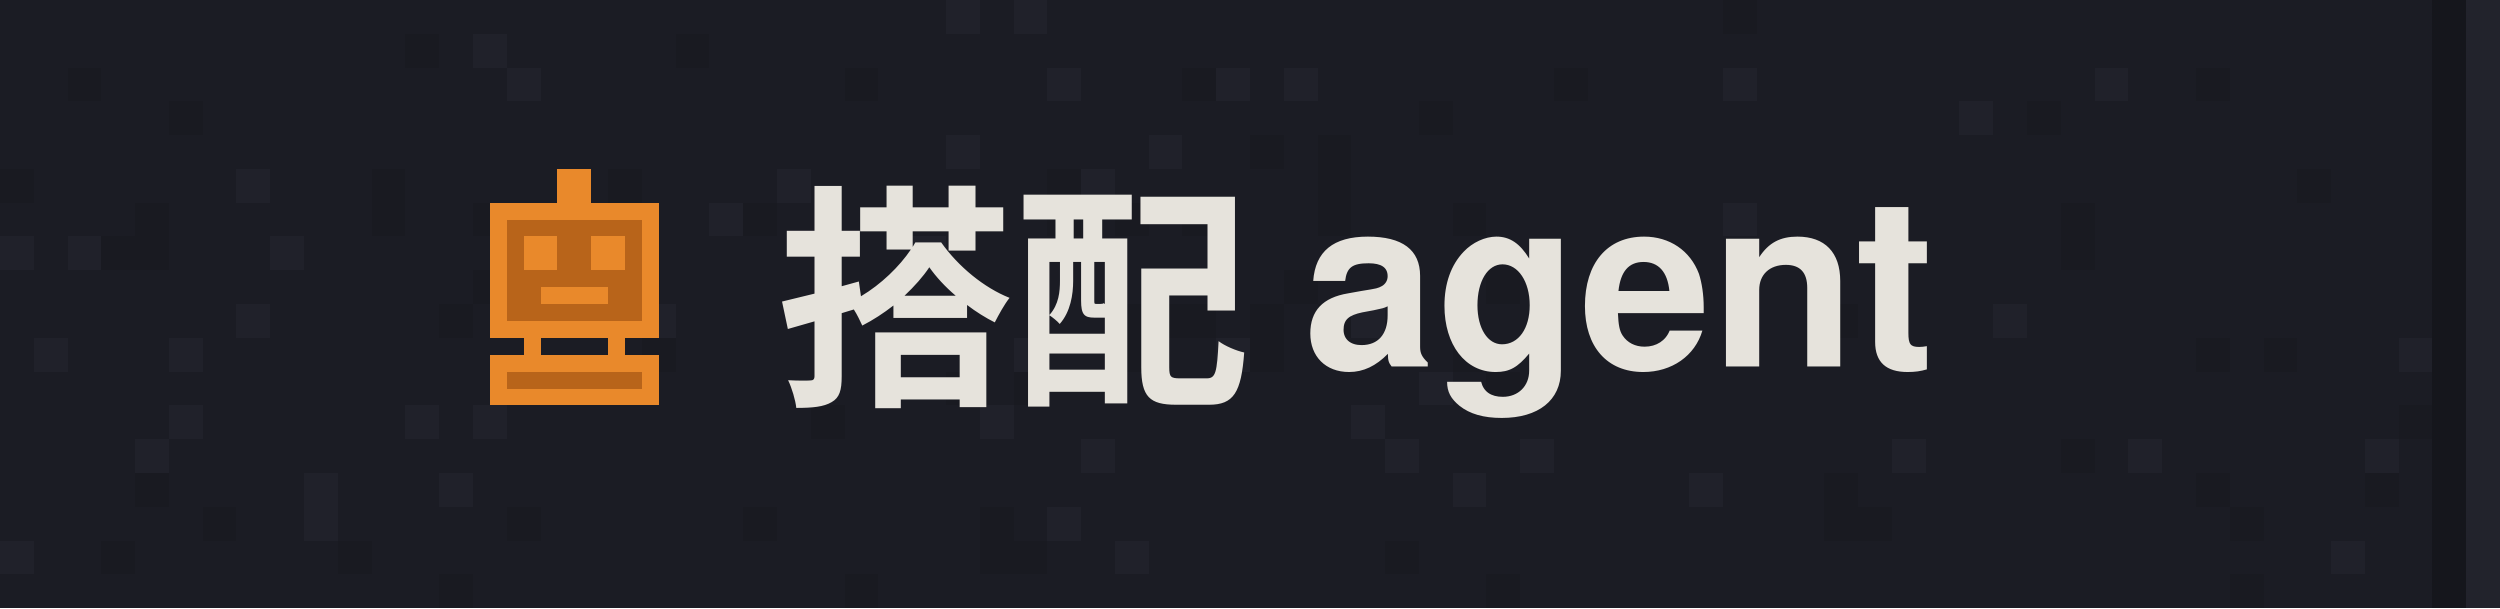
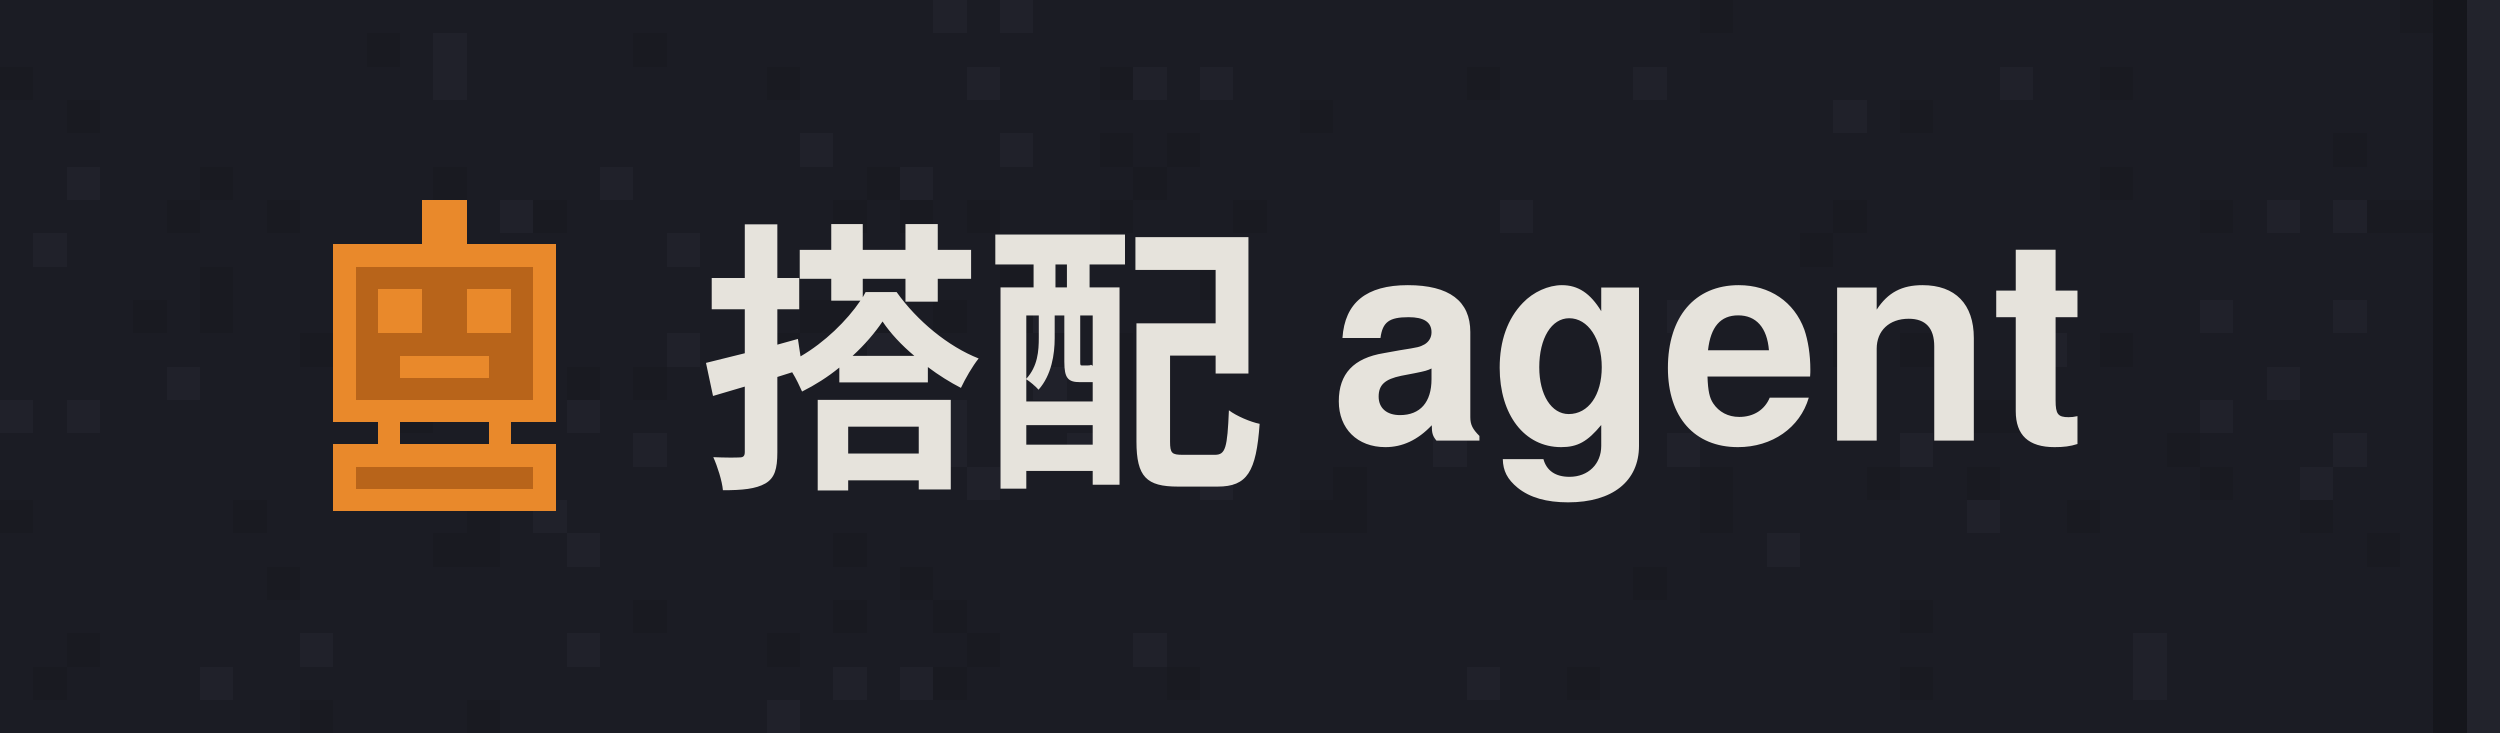
- <svg xmlns="http://www.w3.org/2000/svg" width="148" height="36" viewBox="0 0 148 36" shape-rendering="crispEdges">
-   <rect width="148" height="36" fill="#1B1C24" />
+ <svg xmlns="http://www.w3.org/2000/svg" width="150" height="44" viewBox="0 0 150 44" shape-rendering="crispEdges">
+   <rect width="150" height="44" fill="#1B1C24" />
  <rect x="56" y="0" width="2" height="2" fill="#20212A" />
  <rect x="60" y="0" width="2" height="2" fill="#20212A" />
  <rect x="102" y="0" width="2" height="2" fill="#191A21" />
  <rect x="144" y="0" width="2" height="2" fill="#191A21" />
-   <rect x="24" y="2" width="2" height="2" fill="#191A21" />
-   <rect x="28" y="2" width="2" height="2" fill="#20212A" />
-   <rect x="40" y="2" width="2" height="2" fill="#191A21" />
-   <rect x="4" y="4" width="2" height="2" fill="#191A21" />
-   <rect x="30" y="4" width="2" height="2" fill="#20212A" />
-   <rect x="50" y="4" width="2" height="2" fill="#191A21" />
-   <rect x="62" y="4" width="2" height="2" fill="#20212A" />
-   <rect x="70" y="4" width="2" height="2" fill="#191A21" />
+   <rect x="22" y="2" width="2" height="2" fill="#191A21" />
+   <rect x="26" y="2" width="2" height="2" fill="#20212A" />
+   <rect x="38" y="2" width="2" height="2" fill="#191A21" />
+   <rect x="0" y="4" width="2" height="2" fill="#191A21" />
+   <rect x="26" y="4" width="2" height="2" fill="#20212A" />
+   <rect x="46" y="4" width="2" height="2" fill="#191A21" />
+   <rect x="58" y="4" width="2" height="2" fill="#20212A" />
+   <rect x="66" y="4" width="2" height="2" fill="#191A21" />
+   <rect x="68" y="4" width="2" height="2" fill="#20212A" />
  <rect x="72" y="4" width="2" height="2" fill="#20212A" />
-   <rect x="76" y="4" width="2" height="2" fill="#20212A" />
-   <rect x="92" y="4" width="2" height="2" fill="#191A21" />
-   <rect x="102" y="4" width="2" height="2" fill="#20212A" />
-   <rect x="124" y="4" width="2" height="2" fill="#20212A" />
-   <rect x="130" y="4" width="2" height="2" fill="#191A21" />
-   <rect x="10" y="6" width="2" height="2" fill="#191A21" />
-   <rect x="84" y="6" width="2" height="2" fill="#191A21" />
-   <rect x="116" y="6" width="2" height="2" fill="#20212A" />
-   <rect x="120" y="6" width="2" height="2" fill="#191A21" />
-   <rect x="56" y="8" width="2" height="2" fill="#20212A" />
-   <rect x="68" y="8" width="2" height="2" fill="#20212A" />
-   <rect x="74" y="8" width="2" height="2" fill="#191A21" />
-   <rect x="78" y="8" width="2" height="2" fill="#191A21" />
-   <rect x="0" y="10" width="2" height="2" fill="#191A21" />
-   <rect x="14" y="10" width="2" height="2" fill="#20212A" />
-   <rect x="22" y="10" width="2" height="2" fill="#191A21" />
-   <rect x="36" y="10" width="2" height="2" fill="#191A21" />
-   <rect x="46" y="10" width="2" height="2" fill="#20212A" />
-   <rect x="62" y="10" width="2" height="2" fill="#191A21" />
-   <rect x="64" y="10" width="2" height="2" fill="#20212A" />
-   <rect x="78" y="10" width="2" height="2" fill="#191A21" />
-   <rect x="136" y="10" width="2" height="2" fill="#191A21" />
-   <rect x="8" y="12" width="2" height="2" fill="#191A21" />
-   <rect x="22" y="12" width="2" height="2" fill="#191A21" />
-   <rect x="28" y="12" width="2" height="2" fill="#191A21" />
-   <rect x="42" y="12" width="2" height="2" fill="#20212A" />
-   <rect x="44" y="12" width="2" height="2" fill="#191A21" />
-   <rect x="62" y="12" width="2" height="2" fill="#191A21" />
+   <rect x="88" y="4" width="2" height="2" fill="#191A21" />
+   <rect x="98" y="4" width="2" height="2" fill="#20212A" />
+   <rect x="120" y="4" width="2" height="2" fill="#20212A" />
+   <rect x="126" y="4" width="2" height="2" fill="#191A21" />
+   <rect x="4" y="6" width="2" height="2" fill="#191A21" />
+   <rect x="78" y="6" width="2" height="2" fill="#191A21" />
+   <rect x="110" y="6" width="2" height="2" fill="#20212A" />
+   <rect x="114" y="6" width="2" height="2" fill="#191A21" />
+   <rect x="48" y="8" width="2" height="2" fill="#20212A" />
+   <rect x="60" y="8" width="2" height="2" fill="#20212A" />
+   <rect x="66" y="8" width="2" height="2" fill="#191A21" />
+   <rect x="70" y="8" width="2" height="2" fill="#191A21" />
+   <rect x="140" y="8" width="2" height="2" fill="#191A21" />
+   <rect x="4" y="10" width="2" height="2" fill="#20212A" />
+   <rect x="12" y="10" width="2" height="2" fill="#191A21" />
+   <rect x="26" y="10" width="2" height="2" fill="#191A21" />
+   <rect x="36" y="10" width="2" height="2" fill="#20212A" />
+   <rect x="52" y="10" width="2" height="2" fill="#191A21" />
+   <rect x="54" y="10" width="2" height="2" fill="#20212A" />
+   <rect x="68" y="10" width="2" height="2" fill="#191A21" />
+   <rect x="126" y="10" width="2" height="2" fill="#191A21" />
+   <rect x="146" y="10" width="2" height="2" fill="#191A21" />
+   <rect x="10" y="12" width="2" height="2" fill="#191A21" />
+   <rect x="16" y="12" width="2" height="2" fill="#191A21" />
+   <rect x="30" y="12" width="2" height="2" fill="#20212A" />
+   <rect x="32" y="12" width="2" height="2" fill="#191A21" />
+   <rect x="50" y="12" width="2" height="2" fill="#191A21" />
+   <rect x="54" y="12" width="2" height="2" fill="#191A21" />
+   <rect x="58" y="12" width="2" height="2" fill="#191A21" />
  <rect x="66" y="12" width="2" height="2" fill="#191A21" />
-   <rect x="70" y="12" width="2" height="2" fill="#191A21" />
-   <rect x="78" y="12" width="2" height="2" fill="#191A21" />
-   <rect x="86" y="12" width="2" height="2" fill="#191A21" />
-   <rect x="102" y="12" width="2" height="2" fill="#20212A" />
-   <rect x="122" y="12" width="2" height="2" fill="#191A21" />
+   <rect x="74" y="12" width="2" height="2" fill="#191A21" />
+   <rect x="90" y="12" width="2" height="2" fill="#20212A" />
+   <rect x="110" y="12" width="2" height="2" fill="#191A21" />
+   <rect x="132" y="12" width="2" height="2" fill="#191A21" />
+   <rect x="136" y="12" width="2" height="2" fill="#20212A" />
+   <rect x="140" y="12" width="2" height="2" fill="#20212A" />
+   <rect x="142" y="12" width="2" height="2" fill="#191A21" />
  <rect x="144" y="12" width="2" height="2" fill="#191A21" />
-   <rect x="0" y="14" width="2" height="2" fill="#20212A" />
-   <rect x="4" y="14" width="2" height="2" fill="#20212A" />
-   <rect x="6" y="14" width="2" height="2" fill="#191A21" />
-   <rect x="8" y="14" width="2" height="2" fill="#191A21" />
-   <rect x="16" y="14" width="2" height="2" fill="#20212A" />
-   <rect x="54" y="14" width="2" height="2" fill="#20212A" />
-   <rect x="122" y="14" width="2" height="2" fill="#191A21" />
-   <rect x="28" y="16" width="2" height="2" fill="#191A21" />
-   <rect x="76" y="16" width="2" height="2" fill="#191A21" />
-   <rect x="88" y="16" width="2" height="2" fill="#191A21" />
-   <rect x="14" y="18" width="2" height="2" fill="#20212A" />
-   <rect x="26" y="18" width="2" height="2" fill="#191A21" />
-   <rect x="30" y="18" width="2" height="2" fill="#191A21" />
-   <rect x="38" y="18" width="2" height="2" fill="#20212A" />
-   <rect x="66" y="18" width="2" height="2" fill="#191A21" />
-   <rect x="68" y="18" width="2" height="2" fill="#191A21" />
-   <rect x="70" y="18" width="2" height="2" fill="#191A21" />
-   <rect x="74" y="18" width="2" height="2" fill="#191A21" />
-   <rect x="78" y="18" width="2" height="2" fill="#191A21" />
-   <rect x="80" y="18" width="2" height="2" fill="#20212A" />
-   <rect x="108" y="18" width="2" height="2" fill="#191A21" />
-   <rect x="118" y="18" width="2" height="2" fill="#20212A" />
-   <rect x="2" y="20" width="2" height="2" fill="#20212A" />
-   <rect x="10" y="20" width="2" height="2" fill="#20212A" />
-   <rect x="38" y="20" width="2" height="2" fill="#191A21" />
-   <rect x="60" y="20" width="2" height="2" fill="#20212A" />
+   <rect x="2" y="14" width="2" height="2" fill="#20212A" />
+   <rect x="40" y="14" width="2" height="2" fill="#20212A" />
+   <rect x="108" y="14" width="2" height="2" fill="#191A21" />
+   <rect x="12" y="16" width="2" height="2" fill="#191A21" />
+   <rect x="60" y="16" width="2" height="2" fill="#191A21" />
+   <rect x="72" y="16" width="2" height="2" fill="#191A21" />
+   <rect x="146" y="16" width="2" height="2" fill="#20212A" />
+   <rect x="8" y="18" width="2" height="2" fill="#191A21" />
+   <rect x="12" y="18" width="2" height="2" fill="#191A21" />
+   <rect x="20" y="18" width="2" height="2" fill="#20212A" />
+   <rect x="48" y="18" width="2" height="2" fill="#191A21" />
+   <rect x="50" y="18" width="2" height="2" fill="#191A21" />
+   <rect x="52" y="18" width="2" height="2" fill="#191A21" />
+   <rect x="56" y="18" width="2" height="2" fill="#191A21" />
+   <rect x="60" y="18" width="2" height="2" fill="#191A21" />
+   <rect x="62" y="18" width="2" height="2" fill="#20212A" />
+   <rect x="90" y="18" width="2" height="2" fill="#191A21" />
+   <rect x="100" y="18" width="2" height="2" fill="#20212A" />
+   <rect x="132" y="18" width="2" height="2" fill="#20212A" />
+   <rect x="140" y="18" width="2" height="2" fill="#20212A" />
+   <rect x="18" y="20" width="2" height="2" fill="#191A21" />
+   <rect x="40" y="20" width="2" height="2" fill="#20212A" />
+   <rect x="46" y="20" width="2" height="2" fill="#191A21" />
+   <rect x="52" y="20" width="2" height="2" fill="#20212A" />
+   <rect x="54" y="20" width="2" height="2" fill="#191A21" />
  <rect x="66" y="20" width="2" height="2" fill="#191A21" />
-   <rect x="72" y="20" width="2" height="2" fill="#20212A" />
-   <rect x="74" y="20" width="2" height="2" fill="#191A21" />
-   <rect x="86" y="20" width="2" height="2" fill="#191A21" />
-   <rect x="130" y="20" width="2" height="2" fill="#191A21" />
-   <rect x="134" y="20" width="2" height="2" fill="#191A21" />
-   <rect x="142" y="20" width="2" height="2" fill="#20212A" />
-   <rect x="146" y="20" width="2" height="2" fill="#191A21" />
-   <rect x="32" y="22" width="2" height="2" fill="#20212A" />
-   <rect x="56" y="22" width="2" height="2" fill="#191A21" />
-   <rect x="60" y="22" width="2" height="2" fill="#191A21" />
-   <rect x="84" y="22" width="2" height="2" fill="#20212A" />
-   <rect x="88" y="22" width="2" height="2" fill="#191A21" />
-   <rect x="10" y="24" width="2" height="2" fill="#20212A" />
-   <rect x="24" y="24" width="2" height="2" fill="#20212A" />
-   <rect x="28" y="24" width="2" height="2" fill="#20212A" />
-   <rect x="48" y="24" width="2" height="2" fill="#191A21" />
-   <rect x="58" y="24" width="2" height="2" fill="#20212A" />
-   <rect x="80" y="24" width="2" height="2" fill="#20212A" />
-   <rect x="142" y="24" width="2" height="2" fill="#191A21" />
-   <rect x="144" y="24" width="2" height="2" fill="#191A21" />
-   <rect x="8" y="26" width="2" height="2" fill="#20212A" />
+   <rect x="110" y="20" width="2" height="2" fill="#191A21" />
+   <rect x="114" y="20" width="2" height="2" fill="#191A21" />
+   <rect x="122" y="20" width="2" height="2" fill="#20212A" />
+   <rect x="126" y="20" width="2" height="2" fill="#191A21" />
+   <rect x="10" y="22" width="2" height="2" fill="#20212A" />
+   <rect x="34" y="22" width="2" height="2" fill="#191A21" />
+   <rect x="38" y="22" width="2" height="2" fill="#191A21" />
+   <rect x="62" y="22" width="2" height="2" fill="#20212A" />
+   <rect x="66" y="22" width="2" height="2" fill="#191A21" />
+   <rect x="136" y="22" width="2" height="2" fill="#20212A" />
+   <rect x="0" y="24" width="2" height="2" fill="#20212A" />
+   <rect x="4" y="24" width="2" height="2" fill="#20212A" />
+   <rect x="24" y="24" width="2" height="2" fill="#191A21" />
+   <rect x="34" y="24" width="2" height="2" fill="#20212A" />
+   <rect x="56" y="24" width="2" height="2" fill="#20212A" />
+   <rect x="118" y="24" width="2" height="2" fill="#191A21" />
+   <rect x="120" y="24" width="2" height="2" fill="#191A21" />
+   <rect x="132" y="24" width="2" height="2" fill="#20212A" />
+   <rect x="38" y="26" width="2" height="2" fill="#20212A" />
+   <rect x="56" y="26" width="2" height="2" fill="#20212A" />
  <rect x="64" y="26" width="2" height="2" fill="#20212A" />
-   <rect x="82" y="26" width="2" height="2" fill="#20212A" />
-   <rect x="90" y="26" width="2" height="2" fill="#20212A" />
-   <rect x="112" y="26" width="2" height="2" fill="#20212A" />
-   <rect x="122" y="26" width="2" height="2" fill="#191A21" />
-   <rect x="126" y="26" width="2" height="2" fill="#20212A" />
+   <rect x="86" y="26" width="2" height="2" fill="#20212A" />
+   <rect x="96" y="26" width="2" height="2" fill="#191A21" />
+   <rect x="100" y="26" width="2" height="2" fill="#20212A" />
+   <rect x="114" y="26" width="2" height="2" fill="#20212A" />
+   <rect x="130" y="26" width="2" height="2" fill="#191A21" />
  <rect x="140" y="26" width="2" height="2" fill="#20212A" />
-   <rect x="8" y="28" width="2" height="2" fill="#191A21" />
-   <rect x="18" y="28" width="2" height="2" fill="#20212A" />
-   <rect x="26" y="28" width="2" height="2" fill="#20212A" />
-   <rect x="86" y="28" width="2" height="2" fill="#20212A" />
-   <rect x="100" y="28" width="2" height="2" fill="#20212A" />
-   <rect x="108" y="28" width="2" height="2" fill="#191A21" />
-   <rect x="130" y="28" width="2" height="2" fill="#191A21" />
-   <rect x="140" y="28" width="2" height="2" fill="#191A21" />
-   <rect x="146" y="28" width="2" height="2" fill="#191A21" />
-   <rect x="12" y="30" width="2" height="2" fill="#191A21" />
-   <rect x="18" y="30" width="2" height="2" fill="#20212A" />
-   <rect x="30" y="30" width="2" height="2" fill="#191A21" />
-   <rect x="44" y="30" width="2" height="2" fill="#191A21" />
-   <rect x="58" y="30" width="2" height="2" fill="#191A21" />
-   <rect x="62" y="30" width="2" height="2" fill="#20212A" />
-   <rect x="108" y="30" width="2" height="2" fill="#191A21" />
-   <rect x="110" y="30" width="2" height="2" fill="#191A21" />
-   <rect x="132" y="30" width="2" height="2" fill="#191A21" />
-   <rect x="0" y="32" width="2" height="2" fill="#20212A" />
-   <rect x="6" y="32" width="2" height="2" fill="#191A21" />
-   <rect x="20" y="32" width="2" height="2" fill="#191A21" />
-   <rect x="58" y="32" width="2" height="2" fill="#191A21" />
-   <rect x="60" y="32" width="2" height="2" fill="#191A21" />
-   <rect x="66" y="32" width="2" height="2" fill="#20212A" />
-   <rect x="82" y="32" width="2" height="2" fill="#191A21" />
-   <rect x="138" y="32" width="2" height="2" fill="#20212A" />
-   <rect x="26" y="34" width="2" height="2" fill="#191A21" />
-   <rect x="50" y="34" width="2" height="2" fill="#191A21" />
-   <rect x="88" y="34" width="2" height="2" fill="#191A21" />
-   <rect x="132" y="34" width="2" height="2" fill="#191A21" />
-   <rect x="144" width="2" height="36" fill="#15161C" />
-   <rect x="146" width="2" height="36" fill="#22232C" />
-   <rect x="33" y="10" width="2" height="1" fill="#E9892B" />
-   <rect x="33" y="11" width="2" height="1" fill="#E9892B" />
-   <rect x="29" y="12" width="10" height="1" fill="#E9892B" />
-   <rect x="29" y="13" width="1" height="1" fill="#E9892B" />
-   <rect x="30" y="13" width="8" height="1" fill="#B8641A" />
-   <rect x="38" y="13" width="1" height="1" fill="#E9892B" />
-   <rect x="29" y="14" width="1" height="1" fill="#E9892B" />
-   <rect x="30" y="14" width="1" height="1" fill="#B8641A" />
-   <rect x="31" y="14" width="2" height="1" fill="#E9892B" />
-   <rect x="33" y="14" width="2" height="1" fill="#B8641A" />
-   <rect x="35" y="14" width="2" height="1" fill="#E9892B" />
-   <rect x="37" y="14" width="1" height="1" fill="#B8641A" />
-   <rect x="38" y="14" width="1" height="1" fill="#E9892B" />
-   <rect x="29" y="15" width="1" height="1" fill="#E9892B" />
-   <rect x="30" y="15" width="1" height="1" fill="#B8641A" />
-   <rect x="31" y="15" width="2" height="1" fill="#E9892B" />
-   <rect x="33" y="15" width="2" height="1" fill="#B8641A" />
-   <rect x="35" y="15" width="2" height="1" fill="#E9892B" />
-   <rect x="37" y="15" width="1" height="1" fill="#B8641A" />
-   <rect x="38" y="15" width="1" height="1" fill="#E9892B" />
-   <rect x="29" y="16" width="1" height="1" fill="#E9892B" />
-   <rect x="30" y="16" width="8" height="1" fill="#B8641A" />
-   <rect x="38" y="16" width="1" height="1" fill="#E9892B" />
-   <rect x="29" y="17" width="1" height="1" fill="#E9892B" />
-   <rect x="30" y="17" width="2" height="1" fill="#B8641A" />
-   <rect x="32" y="17" width="4" height="1" fill="#E9892B" />
-   <rect x="36" y="17" width="2" height="1" fill="#B8641A" />
-   <rect x="38" y="17" width="1" height="1" fill="#E9892B" />
-   <rect x="29" y="18" width="1" height="1" fill="#E9892B" />
-   <rect x="30" y="18" width="8" height="1" fill="#B8641A" />
-   <rect x="38" y="18" width="1" height="1" fill="#E9892B" />
-   <rect x="29" y="19" width="10" height="1" fill="#E9892B" />
-   <rect x="31" y="20" width="1" height="1" fill="#E9892B" />
-   <rect x="36" y="20" width="1" height="1" fill="#E9892B" />
-   <rect x="29" y="21" width="10" height="1" fill="#E9892B" />
-   <rect x="29" y="22" width="1" height="1" fill="#E9892B" />
-   <rect x="30" y="22" width="8" height="1" fill="#B8641A" />
-   <rect x="38" y="22" width="1" height="1" fill="#E9892B" />
-   <rect x="29" y="23" width="10" height="1" fill="#E9892B" />
-   <text x="46" y="22.9" font-family="-apple-system, 'Segoe UI', 'Helvetica Neue', Helvetica, Arial, 'PingFang TC', 'Microsoft JhengHei', 'Noto Sans TC', sans-serif" font-size="14" font-weight="600" fill="#E6E3DC">搭配 agent</text>
+   <rect x="148" y="26" width="2" height="2" fill="#20212A" />
+   <rect x="58" y="28" width="2" height="2" fill="#20212A" />
+   <rect x="72" y="28" width="2" height="2" fill="#20212A" />
+   <rect x="80" y="28" width="2" height="2" fill="#191A21" />
+   <rect x="102" y="28" width="2" height="2" fill="#191A21" />
+   <rect x="112" y="28" width="2" height="2" fill="#191A21" />
+   <rect x="118" y="28" width="2" height="2" fill="#191A21" />
+   <rect x="132" y="28" width="2" height="2" fill="#191A21" />
+   <rect x="138" y="28" width="2" height="2" fill="#20212A" />
+   <rect x="0" y="30" width="2" height="2" fill="#191A21" />
+   <rect x="14" y="30" width="2" height="2" fill="#191A21" />
+   <rect x="28" y="30" width="2" height="2" fill="#191A21" />
+   <rect x="32" y="30" width="2" height="2" fill="#20212A" />
+   <rect x="78" y="30" width="2" height="2" fill="#191A21" />
+   <rect x="80" y="30" width="2" height="2" fill="#191A21" />
+   <rect x="102" y="30" width="2" height="2" fill="#191A21" />
+   <rect x="118" y="30" width="2" height="2" fill="#20212A" />
+   <rect x="124" y="30" width="2" height="2" fill="#191A21" />
+   <rect x="138" y="30" width="2" height="2" fill="#191A21" />
+   <rect x="26" y="32" width="2" height="2" fill="#191A21" />
+   <rect x="28" y="32" width="2" height="2" fill="#191A21" />
+   <rect x="34" y="32" width="2" height="2" fill="#20212A" />
+   <rect x="50" y="32" width="2" height="2" fill="#191A21" />
+   <rect x="106" y="32" width="2" height="2" fill="#20212A" />
+   <rect x="142" y="32" width="2" height="2" fill="#191A21" />
+   <rect x="16" y="34" width="2" height="2" fill="#191A21" />
+   <rect x="54" y="34" width="2" height="2" fill="#191A21" />
+   <rect x="98" y="34" width="2" height="2" fill="#191A21" />
+   <rect x="146" y="34" width="2" height="2" fill="#20212A" />
+   <rect x="38" y="36" width="2" height="2" fill="#191A21" />
+   <rect x="50" y="36" width="2" height="2" fill="#191A21" />
+   <rect x="56" y="36" width="2" height="2" fill="#191A21" />
+   <rect x="114" y="36" width="2" height="2" fill="#191A21" />
+   <rect x="4" y="38" width="2" height="2" fill="#191A21" />
+   <rect x="18" y="38" width="2" height="2" fill="#20212A" />
+   <rect x="34" y="38" width="2" height="2" fill="#20212A" />
+   <rect x="46" y="38" width="2" height="2" fill="#191A21" />
+   <rect x="58" y="38" width="2" height="2" fill="#191A21" />
+   <rect x="68" y="38" width="2" height="2" fill="#20212A" />
+   <rect x="128" y="38" width="2" height="2" fill="#20212A" />
+   <rect x="2" y="40" width="2" height="2" fill="#191A21" />
+   <rect x="12" y="40" width="2" height="2" fill="#20212A" />
+   <rect x="50" y="40" width="2" height="2" fill="#20212A" />
+   <rect x="54" y="40" width="2" height="2" fill="#20212A" />
+   <rect x="56" y="40" width="2" height="2" fill="#191A21" />
+   <rect x="70" y="40" width="2" height="2" fill="#191A21" />
+   <rect x="88" y="40" width="2" height="2" fill="#20212A" />
+   <rect x="94" y="40" width="2" height="2" fill="#191A21" />
+   <rect x="114" y="40" width="2" height="2" fill="#191A21" />
+   <rect x="128" y="40" width="2" height="2" fill="#20212A" />
+   <rect x="18" y="42" width="2" height="2" fill="#191A21" />
+   <rect x="28" y="42" width="2" height="2" fill="#191A21" />
+   <rect x="46" y="42" width="2" height="2" fill="#20212A" />
+   <rect x="146" width="2" height="44" fill="#15161C" />
+   <rect x="148" width="2" height="44" fill="#22232C" />
+   <rect x="25.333" y="12" width="2.667" height="1.333" fill="#E9892B" />
+   <rect x="25.333" y="13.333" width="2.667" height="1.333" fill="#E9892B" />
+   <rect x="20" y="14.667" width="13.333" height="1.333" fill="#E9892B" />
+   <rect x="20" y="16" width="1.333" height="1.333" fill="#E9892B" />
+   <rect x="21.333" y="16" width="10.667" height="1.333" fill="#B8641A" />
+   <rect x="32" y="16" width="1.333" height="1.333" fill="#E9892B" />
+   <rect x="20" y="17.333" width="1.333" height="1.333" fill="#E9892B" />
+   <rect x="21.333" y="17.333" width="1.333" height="1.333" fill="#B8641A" />
+   <rect x="22.667" y="17.333" width="2.667" height="1.333" fill="#E9892B" />
+   <rect x="25.333" y="17.333" width="2.667" height="1.333" fill="#B8641A" />
+   <rect x="28" y="17.333" width="2.667" height="1.333" fill="#E9892B" />
+   <rect x="30.667" y="17.333" width="1.333" height="1.333" fill="#B8641A" />
+   <rect x="32" y="17.333" width="1.333" height="1.333" fill="#E9892B" />
+   <rect x="20" y="18.667" width="1.333" height="1.333" fill="#E9892B" />
+   <rect x="21.333" y="18.667" width="1.333" height="1.333" fill="#B8641A" />
+   <rect x="22.667" y="18.667" width="2.667" height="1.333" fill="#E9892B" />
+   <rect x="25.333" y="18.667" width="2.667" height="1.333" fill="#B8641A" />
+   <rect x="28" y="18.667" width="2.667" height="1.333" fill="#E9892B" />
+   <rect x="30.667" y="18.667" width="1.333" height="1.333" fill="#B8641A" />
+   <rect x="32" y="18.667" width="1.333" height="1.333" fill="#E9892B" />
+   <rect x="20" y="20" width="1.333" height="1.333" fill="#E9892B" />
+   <rect x="21.333" y="20" width="10.667" height="1.333" fill="#B8641A" />
+   <rect x="32" y="20" width="1.333" height="1.333" fill="#E9892B" />
+   <rect x="20" y="21.333" width="1.333" height="1.333" fill="#E9892B" />
+   <rect x="21.333" y="21.333" width="2.667" height="1.333" fill="#B8641A" />
+   <rect x="24" y="21.333" width="5.333" height="1.333" fill="#E9892B" />
+   <rect x="29.333" y="21.333" width="2.667" height="1.333" fill="#B8641A" />
+   <rect x="32" y="21.333" width="1.333" height="1.333" fill="#E9892B" />
+   <rect x="20" y="22.667" width="1.333" height="1.333" fill="#E9892B" />
+   <rect x="21.333" y="22.667" width="10.667" height="1.333" fill="#B8641A" />
+   <rect x="32" y="22.667" width="1.333" height="1.333" fill="#E9892B" />
+   <rect x="20" y="24" width="13.333" height="1.333" fill="#E9892B" />
+   <rect x="22.667" y="25.333" width="1.333" height="1.333" fill="#E9892B" />
+   <rect x="29.333" y="25.333" width="1.333" height="1.333" fill="#E9892B" />
+   <rect x="20" y="26.667" width="13.333" height="1.333" fill="#E9892B" />
+   <rect x="20" y="28" width="1.333" height="1.333" fill="#E9892B" />
+   <rect x="21.333" y="28" width="10.667" height="1.333" fill="#B8641A" />
+   <rect x="32" y="28" width="1.333" height="1.333" fill="#E9892B" />
+   <rect x="20" y="29.333" width="13.333" height="1.333" fill="#E9892B" />
+   <text x="42" y="27.9" font-family="-apple-system, 'Segoe UI', 'Helvetica Neue', Helvetica, Arial, 'PingFang TC', 'Microsoft JhengHei', 'Noto Sans TC', sans-serif" font-size="17" font-weight="600" fill="#E6E3DC">搭配 agent</text>
</svg>
